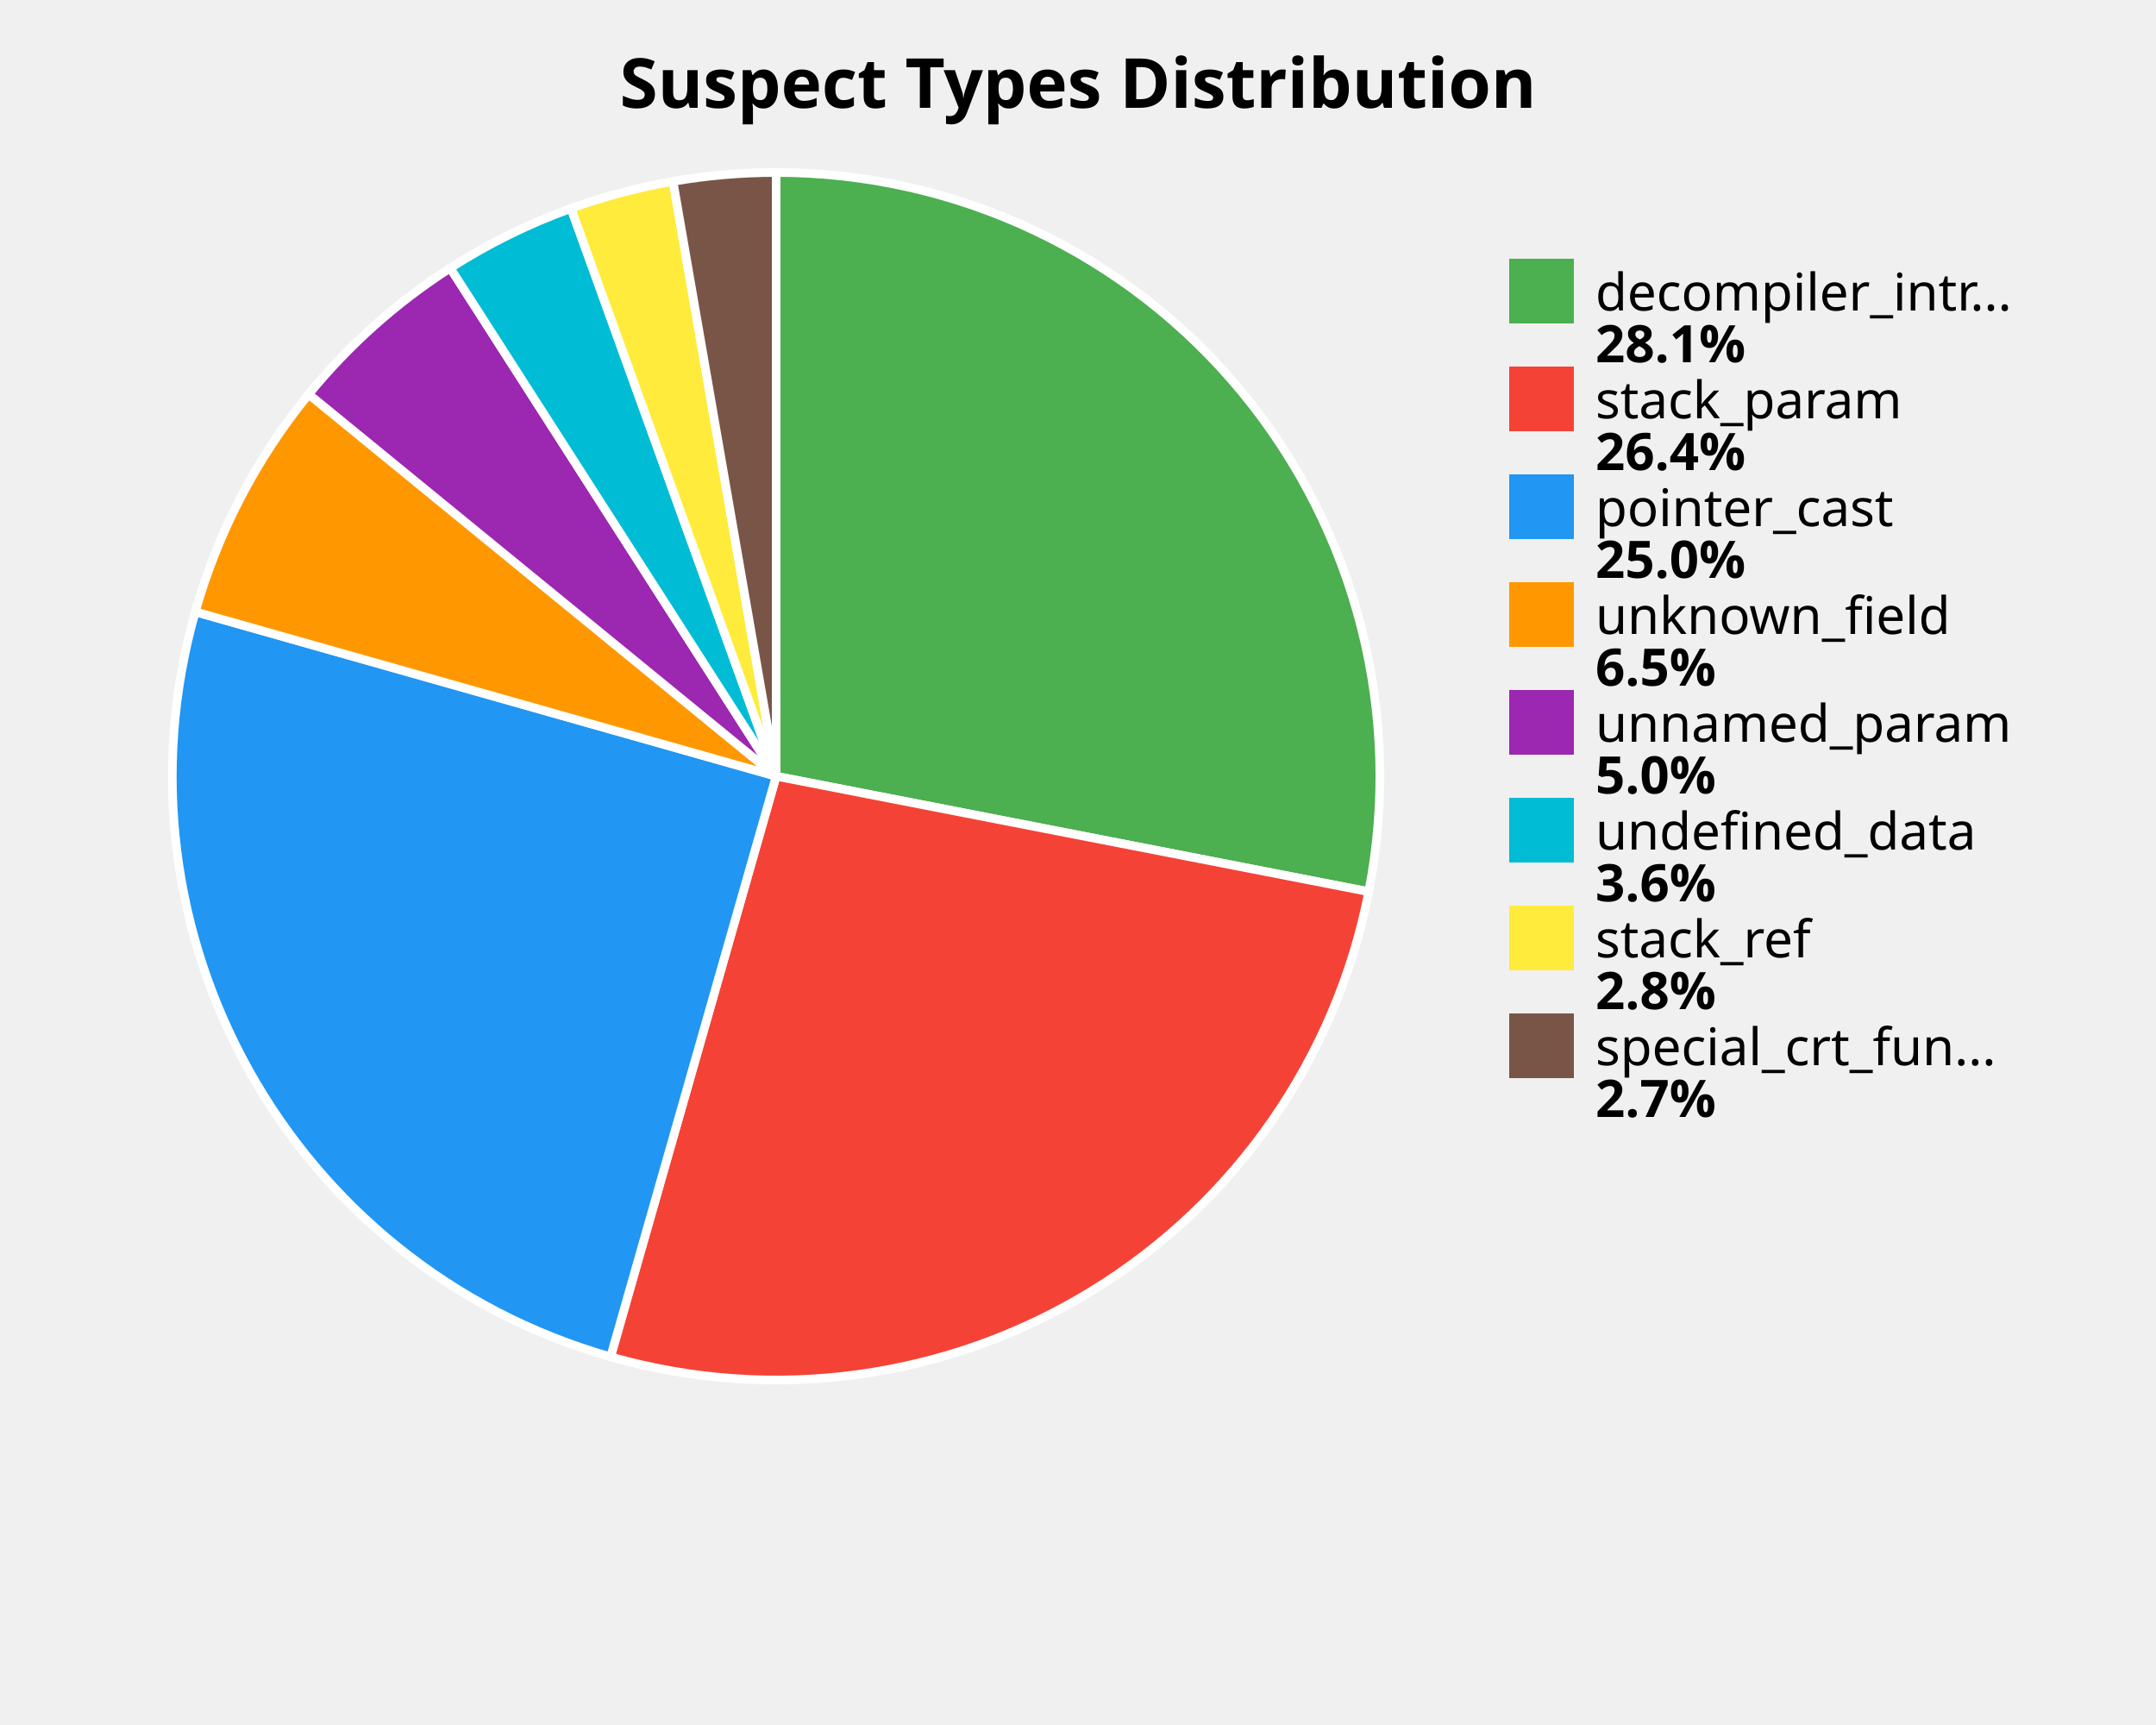
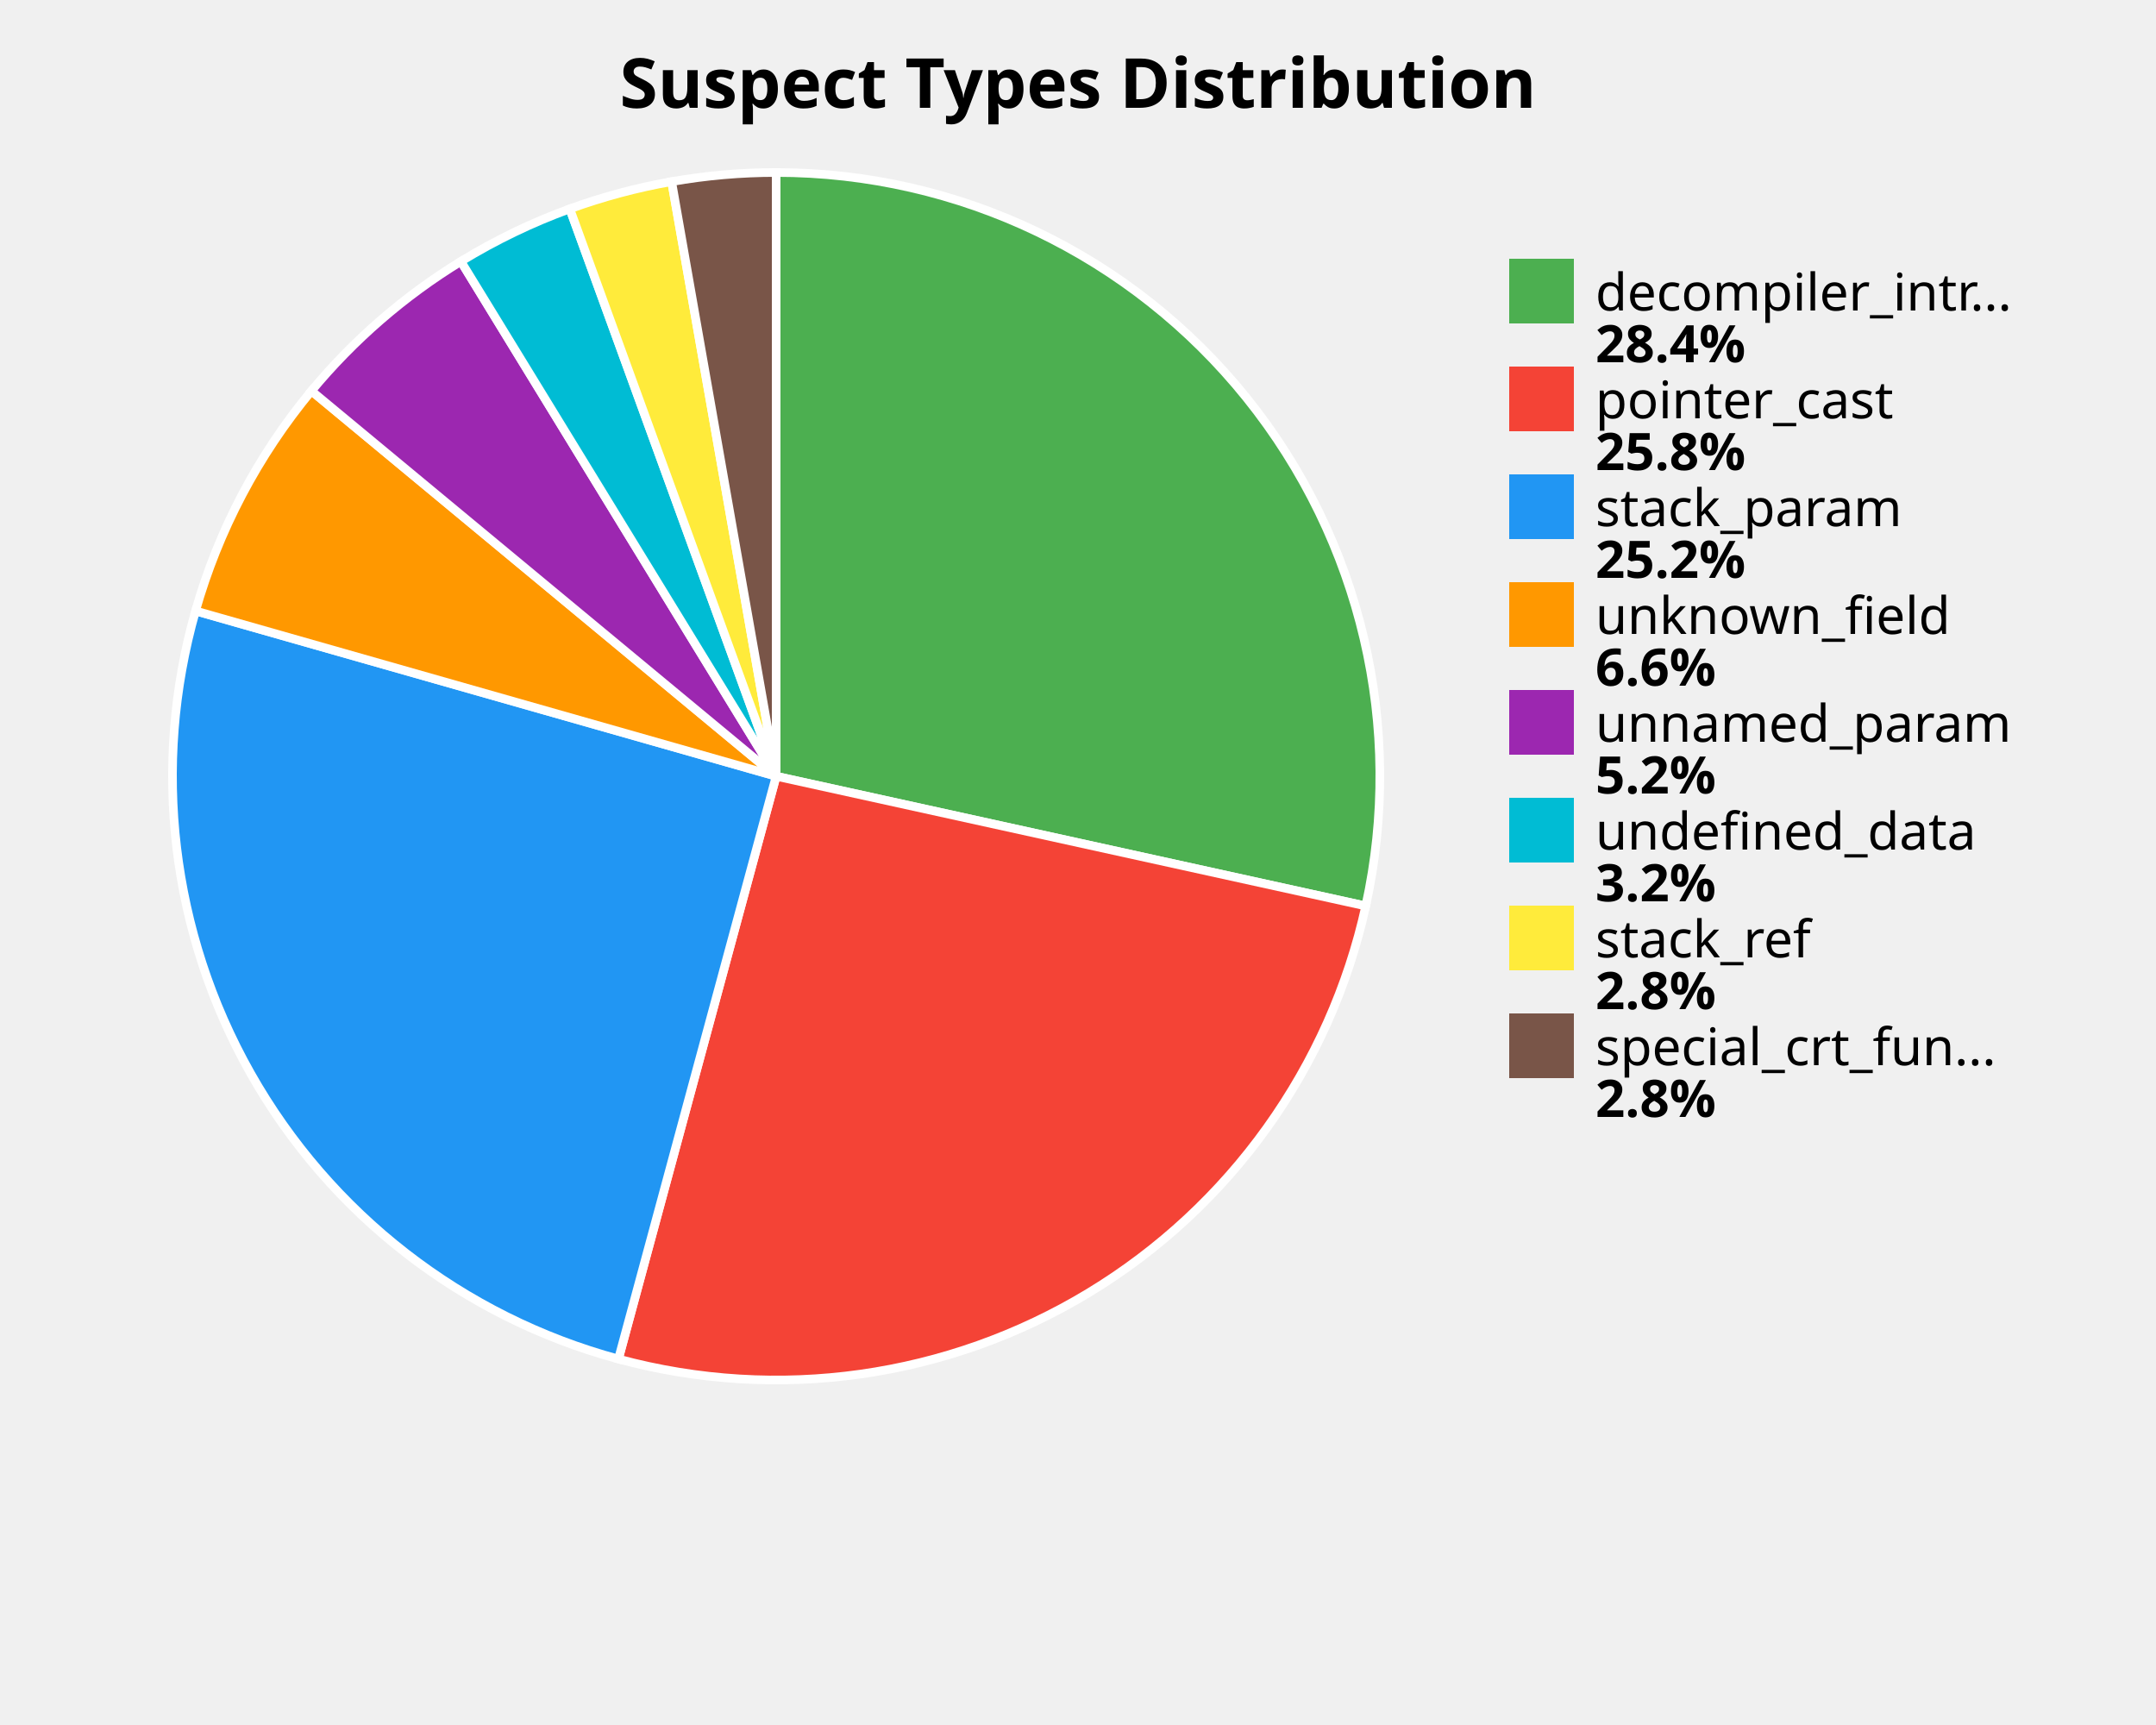
<svg xmlns="http://www.w3.org/2000/svg" width="500" height="400" viewBox="0 0 500 400">
  <style>
    .title { font: bold 16px sans-serif; }
    .label { font: 12px sans-serif; }
    .value { font: bold 12px sans-serif; }
  </style>
  <rect width="100%%" height="100%%" fill="white" />
  <text x="250" y="25" class="title" text-anchor="middle">Suspect Types Distribution</text>
-   <path d="M 180,180 L 180.00,40.00 A 140,140 0 0,1 317.42,206.77 Z" fill="#4CAF50" stroke="white" stroke-width="2" />
-   <path d="M 180,180 L 317.42,206.77 A 140,140 0 0,1 141.60,314.63 Z" fill="#F44336" stroke="white" stroke-width="2" />
-   <path d="M 180,180 L 141.60,314.63 A 140,140 0 0,1 45.29,141.87 Z" fill="#2196F3" stroke="white" stroke-width="2" />
-   <path d="M 180,180 L 45.29,141.87 A 140,140 0 0,1 71.60,91.41 Z" fill="#FF9800" stroke="white" stroke-width="2" />
-   <path d="M 180,180 L 71.60,91.41 A 140,140 0 0,1 104.42,62.15 Z" fill="#9C27B0" stroke="white" stroke-width="2" />
-   <path d="M 180,180 L 104.42,62.15 A 140,140 0 0,1 132.43,48.33 Z" fill="#00BCD4" stroke="white" stroke-width="2" />
-   <path d="M 180,180 L 132.43,48.33 A 140,140 0 0,1 156.08,42.06 Z" fill="#FFEB3B" stroke="white" stroke-width="2" />
-   <path d="M 180,180 L 156.08,42.06 A 140,140 0 0,1 180.00,40.00 Z" fill="#795548" stroke="white" stroke-width="2" />
+   <path d="M 180,180 L 180.00,40.00 A 140,140 0 0,1 316.73,210.08 Z" fill="#4CAF50" stroke="white" stroke-width="2" />
+   <path d="M 180,180 L 316.73,210.08 A 140,140 0 0,1 143.42,315.14 Z" fill="#F44336" stroke="white" stroke-width="2" />
+   <path d="M 180,180 L 143.42,315.14 A 140,140 0 0,1 45.35,141.67 Z" fill="#2196F3" stroke="white" stroke-width="2" />
+   <path d="M 180,180 L 45.35,141.67 A 140,140 0 0,1 72.22,90.65 Z" fill="#FF9800" stroke="white" stroke-width="2" />
+   <path d="M 180,180 L 72.22,90.65 A 140,140 0 0,1 106.89,60.61 Z" fill="#9C27B0" stroke="white" stroke-width="2" />
+   <path d="M 180,180 L 106.89,60.61 A 140,140 0 0,1 132.14,48.43 Z" fill="#00BCD4" stroke="white" stroke-width="2" />
+   <path d="M 180,180 L 132.14,48.43 A 140,140 0 0,1 155.76,42.11 Z" fill="#FFEB3B" stroke="white" stroke-width="2" />
+   <path d="M 180,180 L 155.76,42.11 A 140,140 0 0,1 180.00,40.00 Z" fill="#795548" stroke="white" stroke-width="2" />
  <rect x="350" y="60" width="15" height="15" fill="#4CAF50" />
  <text x="370" y="72" class="label">decompiler_intr...</text>
-   <text x="370" y="84" class="value">28.1%</text>
+   <text x="370" y="84" class="value">28.4%</text>
  <rect x="350" y="85" width="15" height="15" fill="#F44336" />
-   <text x="370" y="97" class="label">stack_param</text>
-   <text x="370" y="109" class="value">26.4%</text>
+   <text x="370" y="97" class="label">pointer_cast</text>
+   <text x="370" y="109" class="value">25.8%</text>
  <rect x="350" y="110" width="15" height="15" fill="#2196F3" />
-   <text x="370" y="122" class="label">pointer_cast</text>
-   <text x="370" y="134" class="value">25.0%</text>
+   <text x="370" y="122" class="label">stack_param</text>
+   <text x="370" y="134" class="value">25.2%</text>
  <rect x="350" y="135" width="15" height="15" fill="#FF9800" />
  <text x="370" y="147" class="label">unknown_field</text>
-   <text x="370" y="159" class="value">6.5%</text>
+   <text x="370" y="159" class="value">6.6%</text>
  <rect x="350" y="160" width="15" height="15" fill="#9C27B0" />
  <text x="370" y="172" class="label">unnamed_param</text>
-   <text x="370" y="184" class="value">5.0%</text>
+   <text x="370" y="184" class="value">5.2%</text>
  <rect x="350" y="185" width="15" height="15" fill="#00BCD4" />
  <text x="370" y="197" class="label">undefined_data</text>
-   <text x="370" y="209" class="value">3.6%</text>
+   <text x="370" y="209" class="value">3.2%</text>
  <rect x="350" y="210" width="15" height="15" fill="#FFEB3B" />
  <text x="370" y="222" class="label">stack_ref</text>
  <text x="370" y="234" class="value">2.8%</text>
  <rect x="350" y="235" width="15" height="15" fill="#795548" />
  <text x="370" y="247" class="label">special_crt_fun...</text>
-   <text x="370" y="259" class="value">2.7%</text>
+   <text x="370" y="259" class="value">2.8%</text>
</svg>
